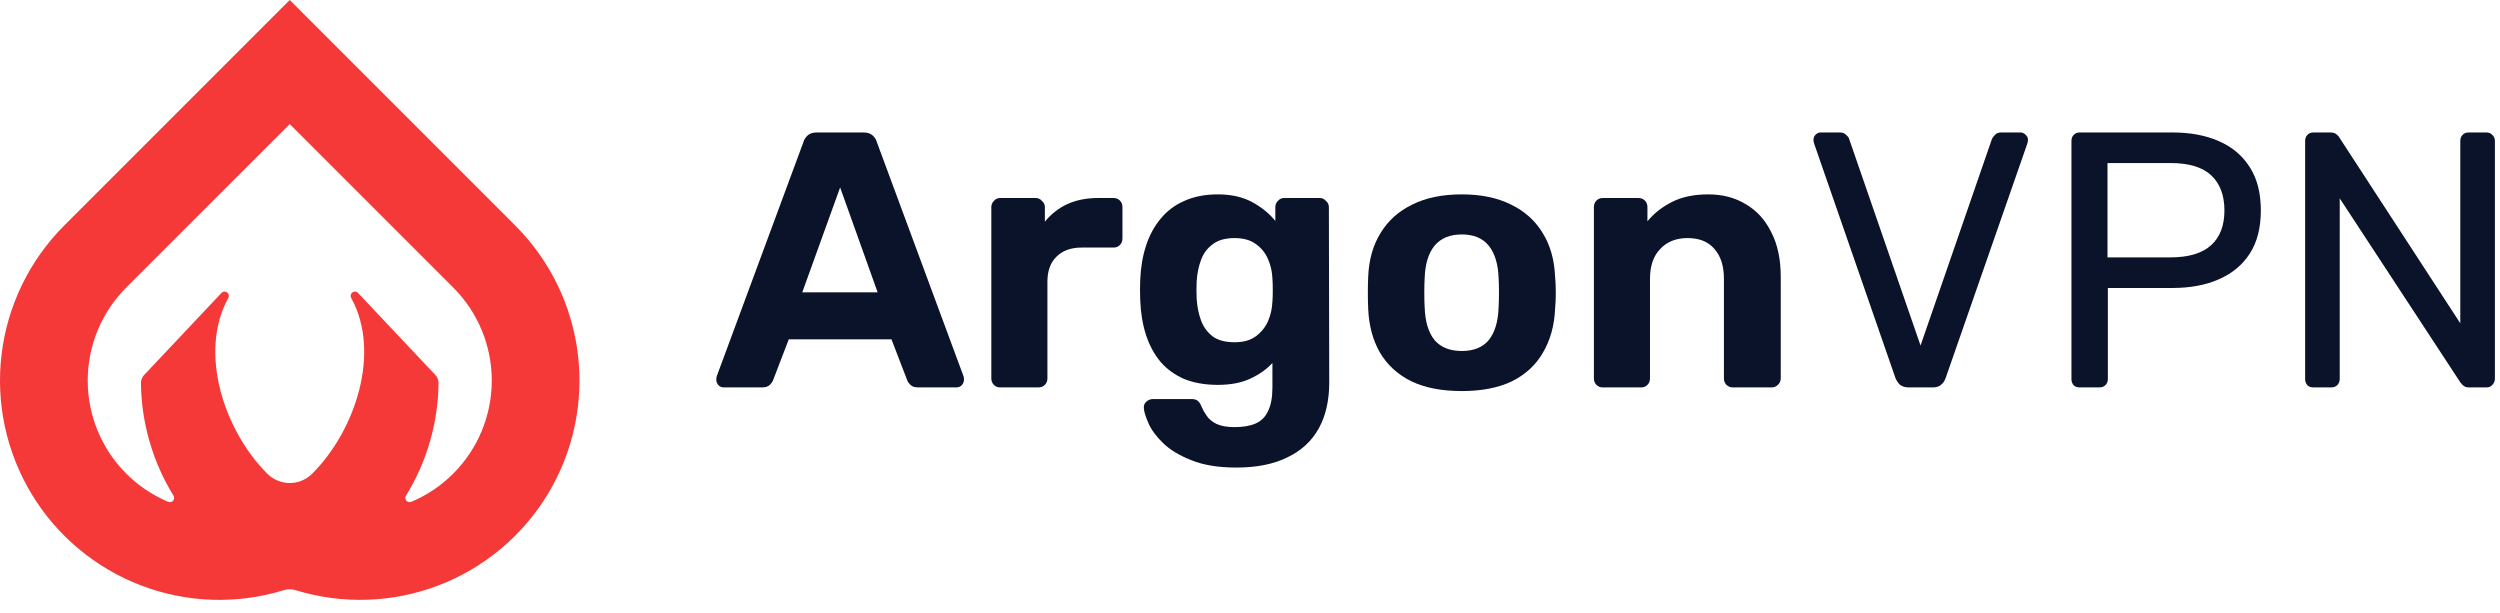
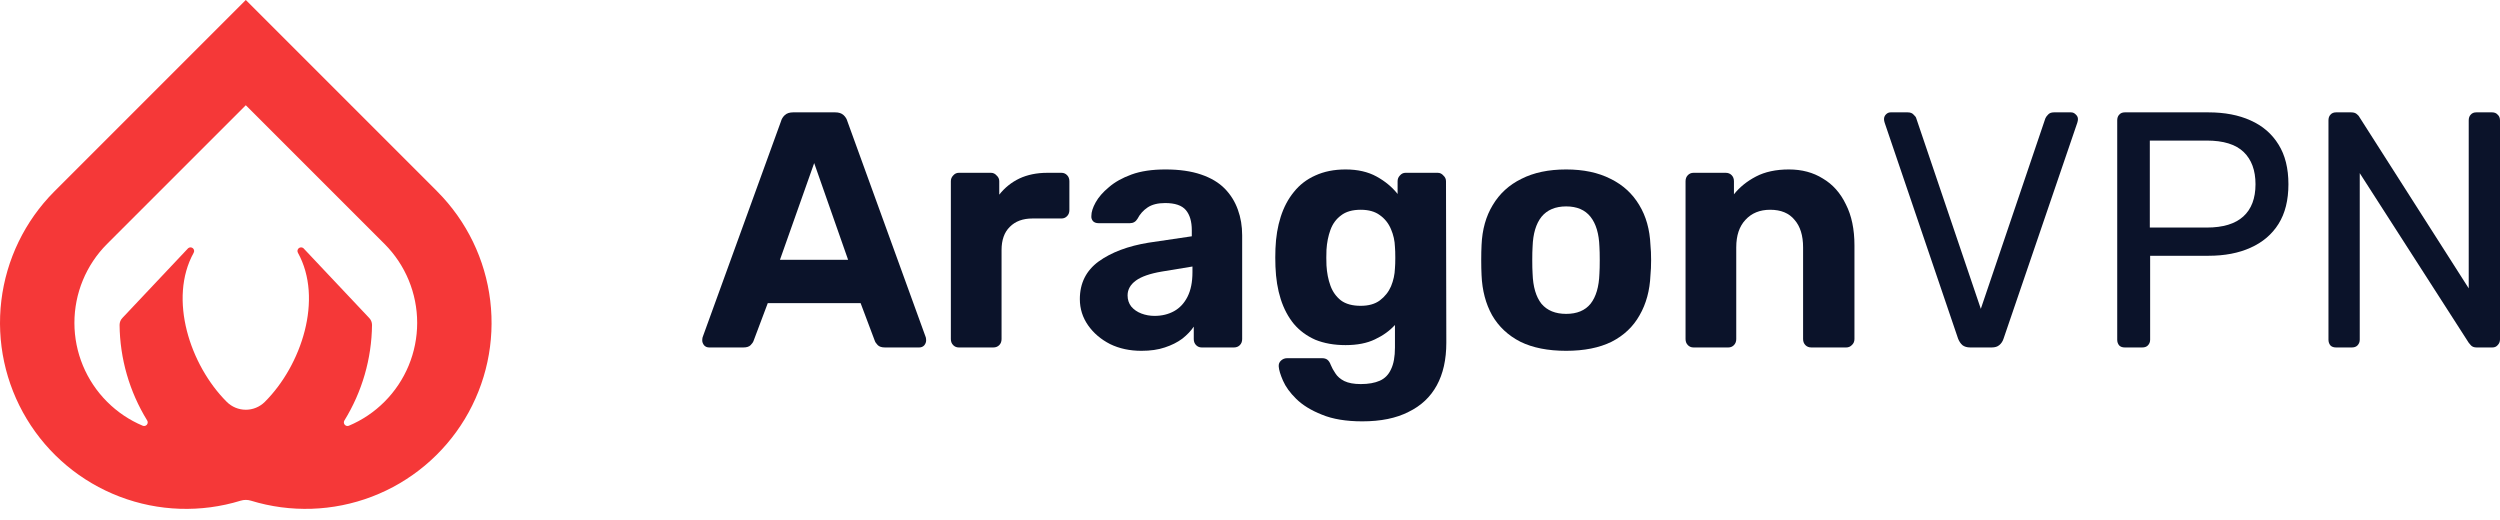
- <svg xmlns="http://www.w3.org/2000/svg" width="151" height="37" viewBox="0 0 151 37" fill="none">
+ <svg xmlns="http://www.w3.org/2000/svg" width="178" height="37" viewBox="0 0 178 37" fill="none">
  <path d="M31.147 13.648L31.125 13.626C31.124 13.625 31.122 13.623 31.122 13.621L17.501 0L3.88 13.621C3.878 13.623 3.876 13.626 3.876 13.626L3.853 13.647C1.771 15.742 0.448 18.473 0.095 21.405C-0.258 24.338 0.38 27.304 1.906 29.833C3.433 32.362 5.761 34.308 8.521 35.361C11.28 36.415 14.313 36.516 17.136 35.648C17.373 35.575 17.628 35.575 17.865 35.648C20.688 36.515 23.721 36.414 26.48 35.361C29.239 34.307 31.567 32.361 33.094 29.833C34.62 27.304 35.258 24.338 34.905 21.405C34.553 18.473 33.23 15.742 31.147 13.648ZM8.723 22.63C8.657 22.696 8.604 22.775 8.568 22.861C8.533 22.948 8.514 23.041 8.514 23.135C8.538 25.539 9.218 27.89 10.479 29.937C10.508 29.983 10.521 30.038 10.517 30.092C10.513 30.146 10.492 30.198 10.457 30.24C10.421 30.282 10.374 30.311 10.321 30.324C10.268 30.337 10.212 30.333 10.162 30.312C9.213 29.913 8.352 29.334 7.625 28.605C6.136 27.116 5.299 25.097 5.298 22.991C5.297 20.886 6.131 18.865 7.618 17.374L17.501 7.493L27.383 17.374C28.87 18.865 29.704 20.885 29.703 22.991C29.702 25.097 28.865 27.116 27.376 28.605C26.649 29.334 25.788 29.913 24.84 30.312C24.789 30.333 24.733 30.337 24.68 30.324C24.627 30.311 24.58 30.281 24.544 30.24C24.509 30.198 24.488 30.146 24.484 30.092C24.48 30.038 24.493 29.983 24.522 29.937C25.784 27.89 26.463 25.539 26.488 23.135C26.488 23.041 26.469 22.948 26.433 22.861C26.397 22.775 26.344 22.696 26.278 22.63L21.604 17.672C21.557 17.633 21.498 17.612 21.438 17.612C21.377 17.612 21.319 17.633 21.272 17.672C21.226 17.71 21.194 17.764 21.183 17.824C21.172 17.884 21.183 17.945 21.213 17.998C23.028 21.283 21.467 26.002 18.864 28.605L18.85 28.619C18.491 28.974 18.006 29.174 17.5 29.174C16.995 29.173 16.51 28.974 16.151 28.618L16.138 28.605C13.534 26.002 11.974 21.284 13.789 17.998C13.819 17.946 13.83 17.884 13.819 17.825C13.808 17.765 13.776 17.711 13.73 17.672C13.683 17.634 13.625 17.612 13.564 17.612C13.504 17.612 13.445 17.634 13.398 17.672L8.723 22.63Z" fill="#F53838" />
-   <path d="M43.726 23.4C43.594 23.4 43.484 23.356 43.396 23.268C43.308 23.165 43.264 23.055 43.264 22.938C43.264 22.865 43.271 22.799 43.286 22.74L48.522 8.594C48.566 8.433 48.654 8.293 48.786 8.176C48.918 8.059 49.101 8 49.336 8H52.152C52.387 8 52.57 8.059 52.702 8.176C52.834 8.293 52.922 8.433 52.966 8.594L58.202 22.74C58.217 22.799 58.224 22.865 58.224 22.938C58.224 23.055 58.18 23.165 58.092 23.268C58.004 23.356 57.894 23.4 57.762 23.4H55.474C55.254 23.4 55.093 23.349 54.99 23.246C54.887 23.143 54.821 23.048 54.792 22.96L53.846 20.496H47.642L46.696 22.96C46.667 23.048 46.601 23.143 46.498 23.246C46.395 23.349 46.234 23.4 46.014 23.4H43.726ZM48.456 17.658H53.01L50.744 11.322L48.456 17.658Z" fill="#0B132A" />
-   <path d="M60.404 23.4C60.258 23.4 60.133 23.349 60.03 23.246C59.928 23.143 59.876 23.011 59.876 22.85V12.51C59.876 12.363 59.928 12.239 60.03 12.136C60.133 12.019 60.258 11.96 60.404 11.96H62.56C62.707 11.96 62.831 12.019 62.934 12.136C63.051 12.239 63.11 12.363 63.11 12.51V13.39C63.477 12.935 63.924 12.583 64.452 12.334C64.995 12.085 65.618 11.96 66.322 11.96H67.268C67.415 11.96 67.54 12.011 67.642 12.114C67.745 12.217 67.796 12.349 67.796 12.51V14.402C67.796 14.563 67.745 14.695 67.642 14.798C67.54 14.901 67.415 14.952 67.268 14.952H65.332C64.687 14.952 64.181 15.135 63.814 15.502C63.447 15.854 63.264 16.36 63.264 17.02V22.85C63.264 23.011 63.213 23.143 63.11 23.246C63.008 23.349 62.876 23.4 62.714 23.4H60.404Z" fill="#0B132A" />
-   <path d="M74.676 28.24C73.591 28.24 72.689 28.093 71.97 27.8C71.251 27.521 70.679 27.177 70.254 26.766C69.843 26.37 69.55 25.974 69.374 25.578C69.198 25.182 69.103 24.874 69.088 24.654C69.073 24.493 69.124 24.361 69.242 24.258C69.359 24.155 69.491 24.104 69.638 24.104H71.992C72.124 24.104 72.234 24.133 72.322 24.192C72.424 24.265 72.505 24.383 72.564 24.544C72.637 24.72 72.74 24.903 72.872 25.094C73.004 25.299 73.202 25.468 73.466 25.6C73.745 25.732 74.111 25.798 74.566 25.798C75.079 25.798 75.504 25.725 75.842 25.578C76.179 25.431 76.428 25.182 76.59 24.83C76.766 24.478 76.854 24.001 76.854 23.4V21.926C76.502 22.307 76.055 22.623 75.512 22.872C74.984 23.121 74.331 23.246 73.554 23.246C72.791 23.246 72.117 23.129 71.53 22.894C70.958 22.645 70.481 22.3 70.1 21.86C69.719 21.405 69.425 20.863 69.22 20.232C69.014 19.601 68.897 18.89 68.868 18.098C68.853 17.702 68.853 17.313 68.868 16.932C68.897 16.169 69.014 15.473 69.22 14.842C69.425 14.211 69.719 13.669 70.1 13.214C70.481 12.745 70.958 12.385 71.53 12.136C72.117 11.872 72.791 11.74 73.554 11.74C74.361 11.74 75.05 11.894 75.622 12.202C76.194 12.51 76.663 12.891 77.03 13.346V12.51C77.03 12.363 77.081 12.239 77.184 12.136C77.287 12.019 77.411 11.96 77.558 11.96H79.714C79.861 11.96 79.985 12.019 80.088 12.136C80.205 12.239 80.264 12.363 80.264 12.51L80.286 23.092C80.286 24.192 80.073 25.123 79.648 25.886C79.222 26.649 78.592 27.228 77.756 27.624C76.934 28.035 75.908 28.24 74.676 28.24ZM74.566 20.672C75.094 20.672 75.519 20.555 75.842 20.32C76.179 20.071 76.428 19.763 76.59 19.396C76.751 19.015 76.839 18.619 76.854 18.208C76.868 18.047 76.876 17.819 76.876 17.526C76.876 17.218 76.868 16.983 76.854 16.822C76.839 16.411 76.751 16.023 76.59 15.656C76.428 15.275 76.179 14.967 75.842 14.732C75.519 14.497 75.094 14.38 74.566 14.38C74.008 14.38 73.569 14.505 73.246 14.754C72.923 14.989 72.689 15.304 72.542 15.7C72.395 16.096 72.307 16.529 72.278 16.998C72.263 17.35 72.263 17.695 72.278 18.032C72.307 18.516 72.395 18.956 72.542 19.352C72.689 19.748 72.923 20.071 73.246 20.32C73.569 20.555 74.008 20.672 74.566 20.672Z" fill="#0B132A" />
-   <path d="M88.294 23.62C87.076 23.62 86.057 23.422 85.236 23.026C84.415 22.615 83.784 22.036 83.344 21.288C82.918 20.54 82.684 19.667 82.64 18.67C82.625 18.377 82.618 18.047 82.618 17.68C82.618 17.299 82.625 16.969 82.64 16.69C82.684 15.678 82.933 14.805 83.388 14.072C83.843 13.324 84.481 12.752 85.302 12.356C86.123 11.945 87.121 11.74 88.294 11.74C89.453 11.74 90.442 11.945 91.264 12.356C92.085 12.752 92.723 13.324 93.178 14.072C93.632 14.805 93.882 15.678 93.926 16.69C93.955 16.969 93.97 17.299 93.97 17.68C93.97 18.047 93.955 18.377 93.926 18.67C93.882 19.667 93.64 20.54 93.2 21.288C92.775 22.036 92.151 22.615 91.33 23.026C90.508 23.422 89.496 23.62 88.294 23.62ZM88.294 21.2C89.013 21.2 89.555 20.98 89.922 20.54C90.288 20.085 90.487 19.425 90.516 18.56C90.531 18.34 90.538 18.047 90.538 17.68C90.538 17.313 90.531 17.02 90.516 16.8C90.487 15.949 90.288 15.297 89.922 14.842C89.555 14.387 89.013 14.16 88.294 14.16C87.575 14.16 87.025 14.387 86.644 14.842C86.277 15.297 86.079 15.949 86.05 16.8C86.035 17.02 86.028 17.313 86.028 17.68C86.028 18.047 86.035 18.34 86.05 18.56C86.079 19.425 86.277 20.085 86.644 20.54C87.025 20.98 87.575 21.2 88.294 21.2Z" fill="#0B132A" />
-   <path d="M96.799 23.4C96.652 23.4 96.527 23.349 96.425 23.246C96.322 23.143 96.271 23.011 96.271 22.85V12.51C96.271 12.349 96.322 12.217 96.425 12.114C96.527 12.011 96.652 11.96 96.799 11.96H98.955C99.116 11.96 99.248 12.011 99.351 12.114C99.453 12.217 99.505 12.349 99.505 12.51V13.368C99.886 12.899 100.377 12.51 100.979 12.202C101.58 11.894 102.313 11.74 103.179 11.74C104.044 11.74 104.799 11.938 105.445 12.334C106.105 12.715 106.618 13.28 106.985 14.028C107.366 14.761 107.557 15.656 107.557 16.712V22.85C107.557 23.011 107.498 23.143 107.381 23.246C107.278 23.349 107.153 23.4 107.007 23.4H104.675C104.513 23.4 104.381 23.349 104.279 23.246C104.176 23.143 104.125 23.011 104.125 22.85V16.844C104.125 16.067 103.934 15.465 103.553 15.04C103.186 14.6 102.643 14.38 101.925 14.38C101.235 14.38 100.685 14.6 100.275 15.04C99.864 15.465 99.659 16.067 99.659 16.844V22.85C99.659 23.011 99.607 23.143 99.505 23.246C99.402 23.349 99.277 23.4 99.131 23.4H96.799Z" fill="#0B132A" />
-   <path d="M115.297 23.4C115.077 23.4 114.901 23.349 114.769 23.246C114.651 23.143 114.556 23.004 114.483 22.828L109.577 8.682C109.547 8.594 109.533 8.513 109.533 8.44C109.533 8.323 109.577 8.22 109.665 8.132C109.753 8.044 109.855 8 109.973 8H111.117C111.293 8 111.425 8.051 111.513 8.154C111.615 8.242 111.674 8.323 111.689 8.396L116.001 20.87L120.313 8.396C120.342 8.323 120.401 8.242 120.489 8.154C120.577 8.051 120.709 8 120.885 8H122.029C122.146 8 122.249 8.044 122.337 8.132C122.439 8.22 122.491 8.323 122.491 8.44C122.491 8.513 122.476 8.594 122.447 8.682L117.519 22.828C117.46 23.004 117.365 23.143 117.233 23.246C117.115 23.349 116.947 23.4 116.727 23.4H115.297Z" fill="#0B132A" />
-   <path d="M125.621 23.4C125.46 23.4 125.335 23.356 125.247 23.268C125.159 23.165 125.115 23.041 125.115 22.894V8.528C125.115 8.367 125.159 8.242 125.247 8.154C125.335 8.051 125.46 8 125.621 8H131.209C132.294 8 133.233 8.176 134.025 8.528C134.832 8.88 135.455 9.408 135.895 10.112C136.335 10.801 136.555 11.667 136.555 12.708C136.555 13.749 136.335 14.615 135.895 15.304C135.455 15.993 134.832 16.514 134.025 16.866C133.233 17.218 132.294 17.394 131.209 17.394H127.315V22.894C127.315 23.041 127.264 23.165 127.161 23.268C127.073 23.356 126.948 23.4 126.787 23.4H125.621ZM127.293 15.546H131.099C132.184 15.546 132.998 15.304 133.541 14.82C134.084 14.336 134.355 13.632 134.355 12.708C134.355 11.799 134.091 11.095 133.563 10.596C133.035 10.097 132.214 9.848 131.099 9.848H127.293V15.546Z" fill="#0B132A" />
-   <path d="M139.736 23.4C139.575 23.4 139.45 23.356 139.362 23.268C139.274 23.165 139.23 23.041 139.23 22.894V8.528C139.23 8.367 139.274 8.242 139.362 8.154C139.45 8.051 139.575 8 139.736 8H140.748C140.924 8 141.056 8.044 141.144 8.132C141.232 8.205 141.284 8.264 141.298 8.308L148.602 19.528V8.528C148.602 8.367 148.646 8.242 148.734 8.154C148.822 8.051 148.947 8 149.108 8H150.164C150.326 8 150.45 8.051 150.538 8.154C150.641 8.242 150.692 8.367 150.692 8.528V22.872C150.692 23.019 150.641 23.143 150.538 23.246C150.45 23.349 150.333 23.4 150.186 23.4H149.13C148.969 23.4 148.844 23.356 148.756 23.268C148.683 23.18 148.632 23.121 148.602 23.092L141.32 11.982V22.894C141.32 23.041 141.269 23.165 141.166 23.268C141.078 23.356 140.954 23.4 140.792 23.4H139.736Z" fill="#0B132A" />
+   <path d="M50.492 24.739C50.352 24.739 50.234 24.691 50.141 24.596C50.047 24.484 50 24.364 50 24.237C50 24.157 50.008 24.085 50.023 24.022L55.603 8.646C55.65 8.47 55.743 8.319 55.884 8.191C56.025 8.064 56.22 8 56.47 8H59.471C59.721 8 59.916 8.064 60.057 8.191C60.197 8.319 60.291 8.47 60.338 8.646L65.917 24.022C65.933 24.085 65.941 24.157 65.941 24.237C65.941 24.364 65.894 24.484 65.8 24.596C65.706 24.691 65.589 24.739 65.448 24.739H63.01C62.776 24.739 62.604 24.683 62.495 24.572C62.385 24.46 62.315 24.357 62.284 24.261L61.276 21.583H54.665L53.657 24.261C53.626 24.357 53.555 24.46 53.446 24.572C53.337 24.683 53.165 24.739 52.93 24.739H50.492ZM55.532 18.498H60.385L57.97 11.611L55.532 18.498Z" fill="#0B132A" />
+   <path d="M68.264 24.739C68.108 24.739 67.975 24.683 67.865 24.572C67.756 24.46 67.701 24.317 67.701 24.141V12.902C67.701 12.743 67.756 12.607 67.865 12.496C67.975 12.368 68.108 12.304 68.264 12.304H70.561C70.717 12.304 70.85 12.368 70.96 12.496C71.085 12.607 71.147 12.743 71.147 12.902V13.859C71.538 13.364 72.014 12.982 72.577 12.711C73.155 12.44 73.82 12.304 74.57 12.304H75.578C75.734 12.304 75.867 12.36 75.976 12.472C76.086 12.583 76.14 12.727 76.14 12.902V14.959C76.14 15.134 76.086 15.277 75.976 15.389C75.867 15.501 75.734 15.556 75.578 15.556H73.515C72.827 15.556 72.288 15.756 71.897 16.154C71.507 16.537 71.311 17.087 71.311 17.804V24.141C71.311 24.317 71.257 24.46 71.147 24.572C71.038 24.683 70.897 24.739 70.725 24.739H68.264Z" fill="#0B132A" />
+   <path d="M81.269 24.978C80.441 24.978 79.698 24.819 79.042 24.5C78.386 24.165 77.862 23.719 77.471 23.161C77.081 22.603 76.885 21.981 76.885 21.296C76.885 20.164 77.331 19.271 78.222 18.617C79.128 17.964 80.316 17.517 81.785 17.278L84.856 16.824V16.393C84.856 15.772 84.715 15.293 84.434 14.959C84.152 14.624 83.66 14.457 82.957 14.457C82.441 14.457 82.027 14.56 81.714 14.767C81.402 14.975 81.16 15.246 80.988 15.58C80.863 15.788 80.683 15.891 80.449 15.891H78.222C78.05 15.891 77.917 15.844 77.823 15.748C77.729 15.636 77.69 15.509 77.706 15.365C77.706 15.094 77.807 14.775 78.011 14.409C78.214 14.042 78.526 13.683 78.948 13.333C79.37 12.966 79.909 12.663 80.566 12.424C81.222 12.185 82.027 12.065 82.98 12.065C83.965 12.065 84.809 12.185 85.512 12.424C86.215 12.663 86.778 12.998 87.2 13.428C87.622 13.859 87.934 14.361 88.138 14.935C88.341 15.493 88.442 16.099 88.442 16.752V24.141C88.442 24.317 88.388 24.46 88.278 24.572C88.169 24.683 88.028 24.739 87.856 24.739H85.559C85.403 24.739 85.27 24.683 85.16 24.572C85.051 24.46 84.996 24.317 84.996 24.141V23.256C84.793 23.559 84.52 23.846 84.176 24.117C83.832 24.372 83.418 24.58 82.933 24.739C82.465 24.899 81.91 24.978 81.269 24.978ZM82.207 22.491C82.722 22.491 83.183 22.38 83.59 22.157C83.996 21.933 84.317 21.591 84.551 21.128C84.785 20.666 84.903 20.084 84.903 19.383V18.976L82.722 19.335C81.879 19.478 81.261 19.694 80.871 19.98C80.48 20.267 80.284 20.618 80.284 21.033C80.284 21.335 80.37 21.599 80.542 21.822C80.73 22.045 80.972 22.212 81.269 22.324C81.566 22.436 81.879 22.491 82.207 22.491Z" fill="#0B132A" />
+   <path d="M97.001 30C95.844 30 94.883 29.841 94.117 29.522C93.351 29.219 92.742 28.844 92.289 28.398C91.851 27.967 91.538 27.537 91.351 27.107C91.163 26.676 91.062 26.341 91.046 26.102C91.031 25.927 91.085 25.783 91.21 25.672C91.335 25.56 91.476 25.504 91.632 25.504H94.141C94.281 25.504 94.398 25.536 94.492 25.6C94.602 25.68 94.688 25.807 94.75 25.983C94.828 26.174 94.938 26.373 95.078 26.58C95.219 26.804 95.43 26.987 95.711 27.13C96.008 27.274 96.399 27.346 96.883 27.346C97.43 27.346 97.883 27.266 98.243 27.107C98.602 26.947 98.868 26.676 99.04 26.294C99.228 25.911 99.321 25.393 99.321 24.739V23.137C98.946 23.551 98.47 23.894 97.891 24.165C97.329 24.436 96.633 24.572 95.805 24.572C94.992 24.572 94.273 24.444 93.648 24.189C93.039 23.918 92.531 23.544 92.125 23.065C91.718 22.571 91.406 21.981 91.187 21.296C90.968 20.61 90.843 19.837 90.812 18.976C90.796 18.546 90.796 18.123 90.812 17.709C90.843 16.88 90.968 16.122 91.187 15.437C91.406 14.751 91.718 14.162 92.125 13.667C92.531 13.157 93.039 12.767 93.648 12.496C94.273 12.209 94.992 12.065 95.805 12.065C96.665 12.065 97.399 12.233 98.008 12.567C98.618 12.902 99.118 13.317 99.509 13.811V12.902C99.509 12.743 99.564 12.607 99.673 12.496C99.782 12.368 99.915 12.304 100.071 12.304H102.369C102.525 12.304 102.658 12.368 102.767 12.496C102.892 12.607 102.955 12.743 102.955 12.902L102.978 24.404C102.978 25.6 102.752 26.612 102.298 27.441C101.845 28.27 101.173 28.9 100.282 29.33C99.407 29.777 98.313 30 97.001 30ZM96.883 21.774C97.446 21.774 97.899 21.646 98.243 21.391C98.602 21.12 98.868 20.785 99.04 20.387C99.212 19.973 99.306 19.542 99.321 19.096C99.337 18.92 99.345 18.673 99.345 18.354C99.345 18.02 99.337 17.765 99.321 17.589C99.306 17.143 99.212 16.72 99.04 16.322C98.868 15.907 98.602 15.572 98.243 15.317C97.899 15.062 97.446 14.935 96.883 14.935C96.29 14.935 95.821 15.07 95.477 15.341C95.133 15.596 94.883 15.939 94.727 16.37C94.57 16.8 94.477 17.27 94.445 17.78C94.43 18.163 94.43 18.538 94.445 18.904C94.477 19.43 94.57 19.909 94.727 20.339C94.883 20.77 95.133 21.12 95.477 21.391C95.821 21.646 96.29 21.774 96.883 21.774Z" fill="#0B132A" />
+   <path d="M111.511 24.978C110.214 24.978 109.128 24.763 108.253 24.333C107.378 23.886 106.706 23.256 106.237 22.444C105.784 21.63 105.533 20.682 105.487 19.598C105.471 19.279 105.463 18.92 105.463 18.522C105.463 18.107 105.471 17.748 105.487 17.446C105.533 16.346 105.799 15.397 106.284 14.6C106.768 13.787 107.448 13.165 108.323 12.735C109.198 12.288 110.261 12.065 111.511 12.065C112.746 12.065 113.801 12.288 114.676 12.735C115.551 13.165 116.231 13.787 116.715 14.6C117.2 15.397 117.466 16.346 117.512 17.446C117.544 17.748 117.559 18.107 117.559 18.522C117.559 18.92 117.544 19.279 117.512 19.598C117.466 20.682 117.208 21.63 116.739 22.444C116.286 23.256 115.621 23.886 114.746 24.333C113.871 24.763 112.793 24.978 111.511 24.978ZM111.511 22.348C112.277 22.348 112.855 22.109 113.246 21.63C113.637 21.136 113.848 20.419 113.879 19.478C113.894 19.239 113.902 18.92 113.902 18.522C113.902 18.123 113.894 17.804 113.879 17.565C113.848 16.641 113.637 15.931 113.246 15.437C112.855 14.943 112.277 14.696 111.511 14.696C110.745 14.696 110.159 14.943 109.753 15.437C109.362 15.931 109.151 16.641 109.12 17.565C109.104 17.804 109.097 18.123 109.097 18.522C109.097 18.92 109.104 19.239 109.12 19.478C109.151 20.419 109.362 21.136 109.753 21.63C110.159 22.109 110.745 22.348 111.511 22.348Z" fill="#0B132A" />
+   <path d="M120.574 24.739C120.417 24.739 120.284 24.683 120.175 24.572C120.066 24.46 120.011 24.317 120.011 24.141V12.902C120.011 12.727 120.066 12.583 120.175 12.472C120.284 12.36 120.417 12.304 120.574 12.304H122.871C123.043 12.304 123.183 12.36 123.293 12.472C123.402 12.583 123.457 12.727 123.457 12.902V13.835C123.863 13.325 124.387 12.902 125.028 12.567C125.668 12.233 126.45 12.065 127.372 12.065C128.294 12.065 129.099 12.28 129.786 12.711C130.49 13.125 131.037 13.739 131.427 14.552C131.834 15.349 132.037 16.322 132.037 17.47V24.141C132.037 24.317 131.974 24.46 131.849 24.572C131.74 24.683 131.607 24.739 131.451 24.739H128.966C128.794 24.739 128.653 24.683 128.544 24.572C128.435 24.46 128.38 24.317 128.38 24.141V17.613C128.38 16.768 128.177 16.114 127.77 15.652C127.38 15.174 126.801 14.935 126.036 14.935C125.301 14.935 124.715 15.174 124.277 15.652C123.84 16.114 123.621 16.768 123.621 17.613V24.141C123.621 24.317 123.566 24.46 123.457 24.572C123.348 24.683 123.215 24.739 123.058 24.739H120.574Z" fill="#0B132A" />
+   <path d="M140.284 24.739C140.05 24.739 139.862 24.683 139.721 24.572C139.596 24.46 139.495 24.309 139.417 24.117L134.189 8.741C134.158 8.646 134.142 8.558 134.142 8.478C134.142 8.351 134.189 8.239 134.283 8.143C134.377 8.048 134.486 8 134.611 8H135.83C136.018 8 136.158 8.056 136.252 8.167C136.361 8.263 136.424 8.351 136.44 8.43L141.034 21.989L145.629 8.43C145.66 8.351 145.723 8.263 145.816 8.167C145.91 8.056 146.051 8 146.238 8H147.457C147.582 8 147.692 8.048 147.785 8.143C147.895 8.239 147.95 8.351 147.95 8.478C147.95 8.558 147.934 8.646 147.903 8.741L142.652 24.117C142.589 24.309 142.488 24.46 142.347 24.572C142.222 24.683 142.042 24.739 141.808 24.739H140.284Z" fill="#0B132A" />
+   <path d="M151.285 24.739C151.113 24.739 150.981 24.691 150.887 24.596C150.793 24.484 150.746 24.349 150.746 24.189V8.574C150.746 8.399 150.793 8.263 150.887 8.167C150.981 8.056 151.113 8 151.285 8H157.24C158.396 8 159.396 8.191 160.24 8.574C161.1 8.957 161.764 9.53 162.233 10.296C162.702 11.045 162.936 11.986 162.936 13.117C162.936 14.249 162.702 15.19 162.233 15.939C161.764 16.688 161.1 17.254 160.24 17.637C159.396 18.02 158.396 18.211 157.24 18.211H153.09V24.189C153.09 24.349 153.036 24.484 152.926 24.596C152.833 24.691 152.7 24.739 152.528 24.739H151.285ZM153.067 16.202H157.122C158.279 16.202 159.146 15.939 159.724 15.413C160.303 14.887 160.592 14.122 160.592 13.117C160.592 12.129 160.311 11.364 159.748 10.822C159.185 10.28 158.31 10.009 157.122 10.009H153.067V16.202Z" fill="#0B132A" />
+   <path d="M166.326 24.739C166.154 24.739 166.021 24.691 165.927 24.596C165.834 24.484 165.787 24.349 165.787 24.189V8.574C165.787 8.399 165.834 8.263 165.927 8.167C166.021 8.056 166.154 8 166.326 8H167.404C167.592 8 167.732 8.048 167.826 8.143C167.92 8.223 167.975 8.287 167.99 8.335L175.773 20.53V8.574C175.773 8.399 175.82 8.263 175.914 8.167C176.007 8.056 176.14 8 176.312 8H177.437C177.609 8 177.742 8.056 177.836 8.167C177.945 8.263 178 8.399 178 8.574V24.165C178 24.325 177.945 24.46 177.836 24.572C177.742 24.683 177.617 24.739 177.461 24.739H176.336C176.164 24.739 176.031 24.691 175.937 24.596C175.859 24.5 175.804 24.436 175.773 24.404L168.014 12.328V24.189C168.014 24.349 167.959 24.484 167.85 24.596C167.756 24.691 167.623 24.739 167.451 24.739H166.326Z" fill="#0B132A" />
</svg>
